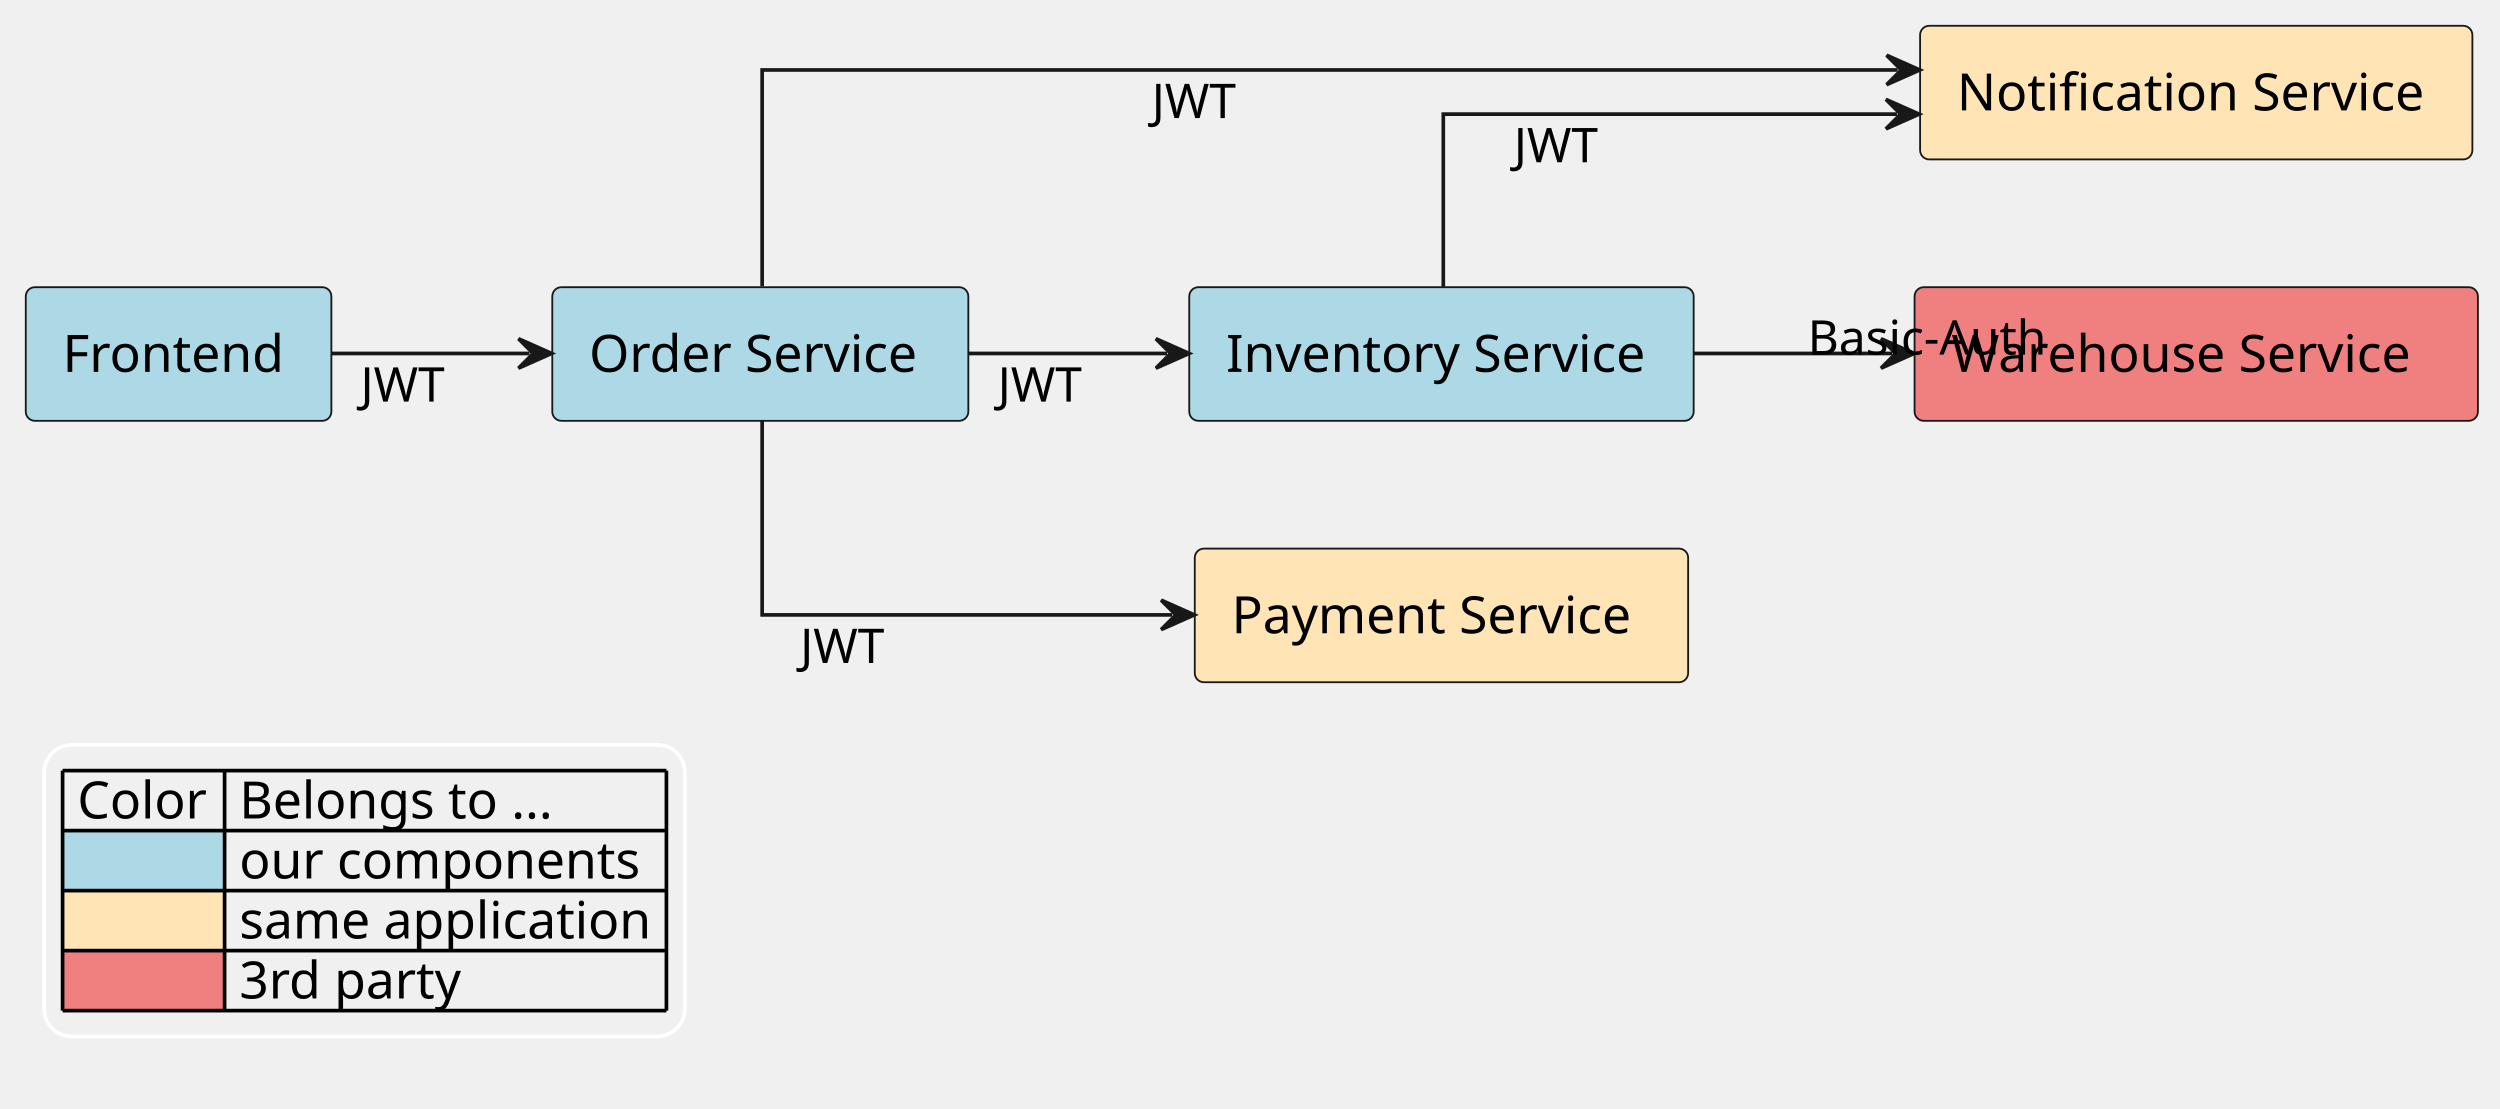
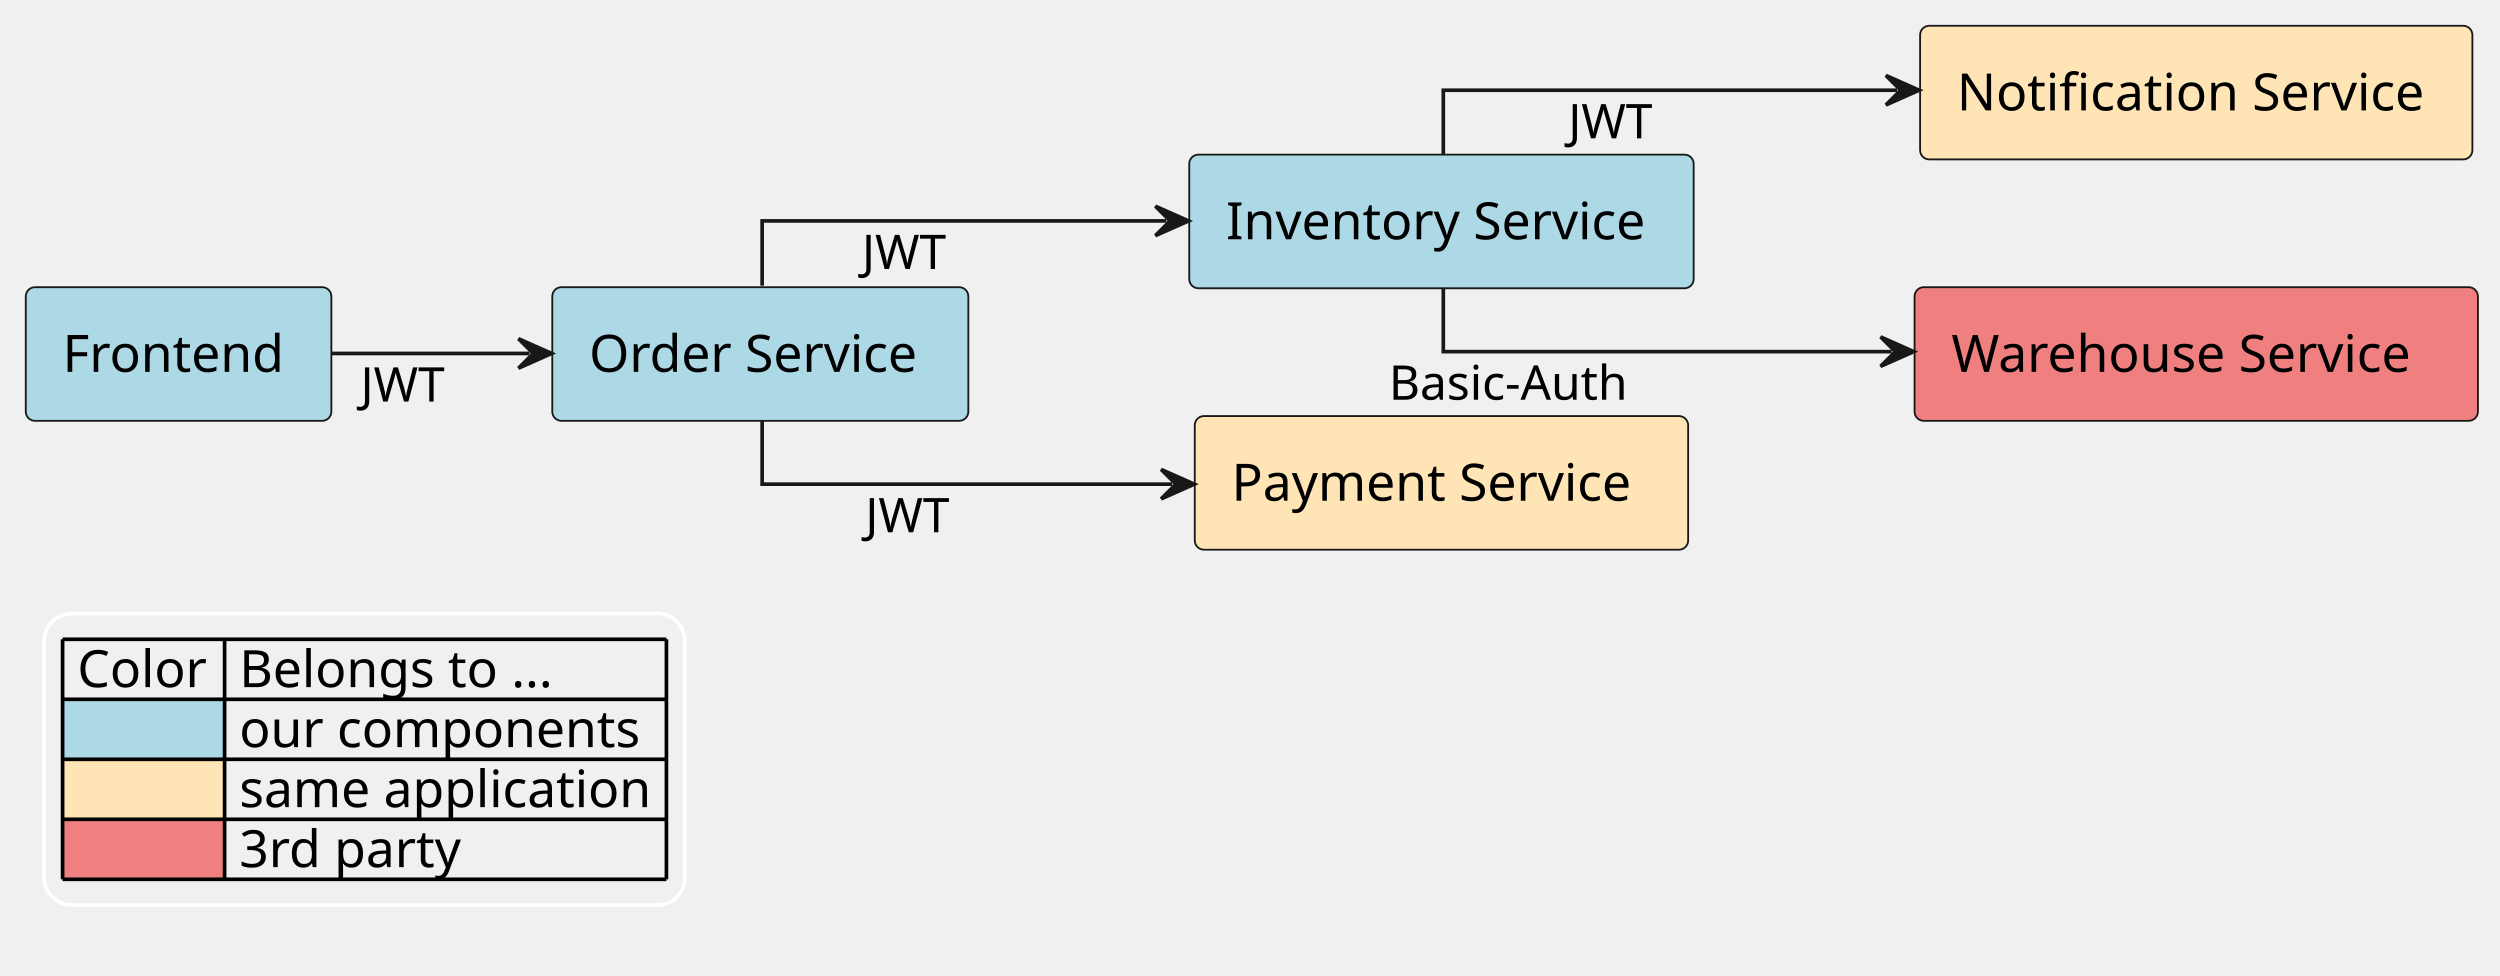
- <svg xmlns="http://www.w3.org/2000/svg" contentStyleType="text/css" height="301px" preserveAspectRatio="none" style="width:679px;height:301px;background:#FFFFFF;" version="1.1" viewBox="0 0 679 301" width="679px" zoomAndPan="magnify">
+ <svg xmlns="http://www.w3.org/2000/svg" contentStyleType="text/css" height="265px" preserveAspectRatio="none" style="width:679px;height:265px;background:#FFFFFF;" version="1.1" viewBox="0 0 679 265" width="679px" zoomAndPan="magnify">
  <defs />
  <g>
-     <g id="elem_application__team__order_service">
-       <rect fill="#ADD8E6" height="36.297" rx="2.5" ry="2.5" style="stroke:#181818;stroke-width:0.5;" width="113" x="150" y="78" />
-       <text fill="#000000" font-family="sans-serif" font-size="14" lengthAdjust="spacing" textLength="93" x="160" y="100.995">Order Service</text>
+     <g id="elem_application__team__inventory_service">
+       <rect fill="#ADD8E6" height="36.297" rx="2.5" ry="2.5" style="stroke:#181818;stroke-width:0.5;" width="137" x="323" y="42" />
+       <text fill="#000000" font-family="sans-serif" font-size="14" lengthAdjust="spacing" textLength="117" x="333" y="64.995">Inventory Service</text>
    </g>
    <g id="elem_application__team__frontend">
      <rect fill="#ADD8E6" height="36.297" rx="2.5" ry="2.5" style="stroke:#181818;stroke-width:0.5;" width="83" x="7" y="78" />
      <text fill="#000000" font-family="sans-serif" font-size="14" lengthAdjust="spacing" textLength="63" x="17" y="100.995">Frontend</text>
    </g>
-     <g id="elem_application__team__inventory_service">
-       <rect fill="#ADD8E6" height="36.297" rx="2.5" ry="2.5" style="stroke:#181818;stroke-width:0.5;" width="137" x="323" y="78" />
-       <text fill="#000000" font-family="sans-serif" font-size="14" lengthAdjust="spacing" textLength="117" x="333" y="100.995">Inventory Service</text>
+     <g id="elem_application__team__order_service">
+       <rect fill="#ADD8E6" height="36.297" rx="2.5" ry="2.5" style="stroke:#181818;stroke-width:0.5;" width="113" x="150" y="78" />
+       <text fill="#000000" font-family="sans-serif" font-size="14" lengthAdjust="spacing" textLength="93" x="160" y="100.995">Order Service</text>
    </g>
    <g id="elem_application__notification_service">
      <rect fill="#FFE4B5" height="36.297" rx="2.5" ry="2.5" style="stroke:#181818;stroke-width:0.5;" width="150" x="521.5" y="7" />
      <text fill="#000000" font-family="sans-serif" font-size="14" lengthAdjust="spacing" textLength="130" x="531.5" y="29.995">Notification Service</text>
    </g>
-     <g id="elem_application__payment_service">
-       <rect fill="#FFE4B5" height="36.297" rx="2.5" ry="2.5" style="stroke:#181818;stroke-width:0.5;" width="134" x="324.5" y="149" />
-       <text fill="#000000" font-family="sans-serif" font-size="14" lengthAdjust="spacing" textLength="114" x="334.5" y="171.995">Payment Service</text>
-     </g>
    <g id="elem_third_party__warehouse_service">
      <rect fill="#F08080" height="36.297" rx="2.5" ry="2.5" style="stroke:#181818;stroke-width:0.5;" width="153" x="520" y="78" />
      <text fill="#000000" font-family="sans-serif" font-size="14" lengthAdjust="spacing" textLength="133" x="530" y="100.995">Warehouse Service</text>
    </g>
-     <g id="link_application__team__order_service_application__notification_service">
-       <path d="M207,77.75 C207,54.98 207,19 207,19 C207,19 402.22,19 515.4,19 " fill="none" id="application__team__order_service-to-application__notification_service" style="stroke:#181818;stroke-width:1.0;" />
-       <polygon fill="#181818" points="521.4,19,512.4,15,516.4,19,512.4,23,521.4,19" style="stroke:#181818;stroke-width:1.0;" />
-       <text fill="#000000" font-family="sans-serif" font-size="13" lengthAdjust="spacing" textLength="21" x="312.82" y="32.067">JWT</text>
+     <g id="elem_application__payment_service">
+       <rect fill="#FFE4B5" height="36.297" rx="2.5" ry="2.5" style="stroke:#181818;stroke-width:0.5;" width="134" x="324.5" y="113" />
+       <text fill="#000000" font-family="sans-serif" font-size="14" lengthAdjust="spacing" textLength="114" x="334.5" y="135.995">Payment Service</text>
    </g>
-     <g id="link_application__team__order_service_application__team__inventory_service">
-       <path d="M263.01,96 C281.93,96 297.22,96 316.95,96 " fill="none" id="application__team__order_service-to-application__team__inventory_service" style="stroke:#181818;stroke-width:1.0;" />
-       <polygon fill="#181818" points="322.95,96,313.95,92,317.95,96,313.95,100,322.95,96" style="stroke:#181818;stroke-width:1.0;" />
-       <text fill="#000000" font-family="sans-serif" font-size="13" lengthAdjust="spacing" textLength="21" x="270.98" y="109.067">JWT</text>
+     <g id="link_application__team__inventory_service_application__notification_service">
+       <path d="M392,41.83 C392,33.1 392,24.5 392,24.5 C392,24.5 456.91,24.5 515.22,24.5 " fill="none" id="application__team__inventory_service-to-application__notification_service" style="stroke:#181818;stroke-width:1.0;" />
+       <polygon fill="#181818" points="521.22,24.5,512.22,20.5,516.22,24.5,512.22,28.5,521.22,24.5" style="stroke:#181818;stroke-width:1.0;" />
+       <text fill="#000000" font-family="sans-serif" font-size="13" lengthAdjust="spacing" textLength="21" x="425.94" y="37.567">JWT</text>
    </g>
-     <g id="link_application__team__order_service_application__payment_service">
-       <path d="M207,114.28 C207,135.32 207,167 207,167 C207,167 265.62,167 318.37,167 " fill="none" id="application__team__order_service-to-application__payment_service" style="stroke:#181818;stroke-width:1.0;" />
-       <polygon fill="#181818" points="324.37,167,315.37,163,319.37,167,315.37,171,324.37,167" style="stroke:#181818;stroke-width:1.0;" />
-       <text fill="#000000" font-family="sans-serif" font-size="13" lengthAdjust="spacing" textLength="21" x="217.33" y="180.067">JWT</text>
+     <g id="link_application__team__inventory_service_third_party__warehouse_service">
+       <path d="M392,78.17 C392,86.9 392,95.5 392,95.5 C392,95.5 455.74,95.5 513.77,95.5 " fill="none" id="application__team__inventory_service-to-third_party__warehouse_service" style="stroke:#181818;stroke-width:1.0;" />
+       <polygon fill="#181818" points="519.77,95.5,510.77,91.5,514.77,95.5,510.77,99.5,519.77,95.5" style="stroke:#181818;stroke-width:1.0;" />
+       <text fill="#000000" font-family="sans-serif" font-size="13" lengthAdjust="spacing" textLength="69" x="377.22" y="108.567">Basic-Auth</text>
    </g>
    <g id="link_application__team__frontend_application__team__order_service">
      <path d="M90.01,96 C108.3,96 124.07,96 143.82,96 " fill="none" id="application__team__frontend-to-application__team__order_service" style="stroke:#181818;stroke-width:1.0;" />
      <polygon fill="#181818" points="149.82,96,140.82,92,144.82,96,140.82,100,149.82,96" style="stroke:#181818;stroke-width:1.0;" />
      <text fill="#000000" font-family="sans-serif" font-size="13" lengthAdjust="spacing" textLength="21" x="97.92" y="109.067">JWT</text>
    </g>
-     <g id="link_application__team__inventory_service_application__notification_service">
-       <path d="M392,77.89 C392,58.66 392,31 392,31 C392,31 456.91,31 515.22,31 " fill="none" id="application__team__inventory_service-to-application__notification_service" style="stroke:#181818;stroke-width:1.0;" />
-       <polygon fill="#181818" points="521.22,31,512.22,27,516.22,31,512.22,35,521.22,31" style="stroke:#181818;stroke-width:1.0;" />
-       <text fill="#000000" font-family="sans-serif" font-size="13" lengthAdjust="spacing" textLength="21" x="411.16" y="44.067">JWT</text>
+     <g id="link_application__team__order_service_application__team__inventory_service">
+       <path d="M207,77.58 C207,68.72 207,60 207,60 C207,60 264.34,60 316.8,60 " fill="none" id="application__team__order_service-to-application__team__inventory_service" style="stroke:#181818;stroke-width:1.0;" />
+       <polygon fill="#181818" points="322.8,60,313.8,56,317.8,60,313.8,64,322.8,60" style="stroke:#181818;stroke-width:1.0;" />
+       <text fill="#000000" font-family="sans-serif" font-size="13" lengthAdjust="spacing" textLength="21" x="234.11" y="73.067">JWT</text>
    </g>
-     <g id="link_application__team__inventory_service_third_party__warehouse_service">
-       <path d="M460.05,96 C479.25,96 494.25,96 513.89,96 " fill="none" id="application__team__inventory_service-to-third_party__warehouse_service" style="stroke:#181818;stroke-width:1.0;" />
-       <polygon fill="#181818" points="519.89,96,510.89,92,514.89,96,510.89,100,519.89,96" style="stroke:#181818;stroke-width:1.0;" />
-       <text fill="#000000" font-family="sans-serif" font-size="13" lengthAdjust="spacing" textLength="69" x="490.97" y="96.317">Basic-Auth</text>
+     <g id="link_application__team__order_service_application__payment_service">
+       <path d="M207,114.17 C207,122.9 207,131.5 207,131.5 C207,131.5 265.62,131.5 318.37,131.5 " fill="none" id="application__team__order_service-to-application__payment_service" style="stroke:#181818;stroke-width:1.0;" />
+       <polygon fill="#181818" points="324.37,131.5,315.37,127.5,319.37,131.5,315.37,135.5,324.37,131.5" style="stroke:#181818;stroke-width:1.0;" />
+       <text fill="#000000" font-family="sans-serif" font-size="13" lengthAdjust="spacing" textLength="21" x="235.02" y="144.567">JWT</text>
    </g>
-     <rect fill="none" height="79.188" id="_legend" rx="7.5" ry="7.5" style="stroke:#FFFFFF;stroke-width:1.0;" width="174" x="12" y="202.297" />
-     <text fill="#000000" font-family="sans-serif" font-size="14" lengthAdjust="spacing" textLength="36" x="21" y="222.292">Color</text>
-     <text fill="#000000" font-family="sans-serif" font-size="14" lengthAdjust="spacing" textLength="91" x="65" y="222.292">Belongs to ...</text>
-     <rect fill="#ADD8E6" height="16.297" style="stroke:none;stroke-width:1.0;" width="44" x="17" y="225.594" />
-     <text fill="#000000" font-family="sans-serif" font-size="14" lengthAdjust="spacing" textLength="4" x="17" y="238.589"> </text>
-     <text fill="#000000" font-family="sans-serif" font-size="14" lengthAdjust="spacing" textLength="115" x="65" y="238.589">our components</text>
-     <rect fill="#FFE4B5" height="16.297" style="stroke:none;stroke-width:1.0;" width="44" x="17" y="241.891" />
-     <text fill="#000000" font-family="sans-serif" font-size="14" lengthAdjust="spacing" textLength="4" x="17" y="254.886"> </text>
-     <text fill="#000000" font-family="sans-serif" font-size="14" lengthAdjust="spacing" textLength="116" x="65" y="254.886">same application</text>
-     <rect fill="#F08080" height="16.297" style="stroke:none;stroke-width:1.0;" width="44" x="17" y="258.188" />
-     <text fill="#000000" font-family="sans-serif" font-size="14" lengthAdjust="spacing" textLength="4" x="17" y="271.183"> </text>
-     <text fill="#000000" font-family="sans-serif" font-size="14" lengthAdjust="spacing" textLength="61" x="65" y="271.183">3rd party</text>
-     <line style="stroke:#000000;stroke-width:1.0;" x1="17" x2="181" y1="209.297" y2="209.297" />
-     <line style="stroke:#000000;stroke-width:1.0;" x1="17" x2="181" y1="225.594" y2="225.594" />
-     <line style="stroke:#000000;stroke-width:1.0;" x1="17" x2="181" y1="241.891" y2="241.891" />
-     <line style="stroke:#000000;stroke-width:1.0;" x1="17" x2="181" y1="258.188" y2="258.188" />
-     <line style="stroke:#000000;stroke-width:1.0;" x1="17" x2="181" y1="274.484" y2="274.484" />
-     <line style="stroke:#000000;stroke-width:1.0;" x1="17" x2="17" y1="209.297" y2="274.484" />
-     <line style="stroke:#000000;stroke-width:1.0;" x1="61" x2="61" y1="209.297" y2="274.484" />
-     <line style="stroke:#000000;stroke-width:1.0;" x1="181" x2="181" y1="209.297" y2="274.484" />
+     <rect fill="none" height="79.188" id="_legend" rx="7.5" ry="7.5" style="stroke:#FFFFFF;stroke-width:1.0;" width="174" x="12" y="166.633" />
+     <text fill="#000000" font-family="sans-serif" font-size="14" lengthAdjust="spacing" textLength="36" x="21" y="186.628">Color</text>
+     <text fill="#000000" font-family="sans-serif" font-size="14" lengthAdjust="spacing" textLength="91" x="65" y="186.628">Belongs to ...</text>
+     <rect fill="#ADD8E6" height="16.297" style="stroke:none;stroke-width:1.0;" width="44" x="17" y="189.93" />
+     <text fill="#000000" font-family="sans-serif" font-size="14" lengthAdjust="spacing" textLength="4" x="17" y="202.925"> </text>
+     <text fill="#000000" font-family="sans-serif" font-size="14" lengthAdjust="spacing" textLength="115" x="65" y="202.925">our components</text>
+     <rect fill="#FFE4B5" height="16.297" style="stroke:none;stroke-width:1.0;" width="44" x="17" y="206.227" />
+     <text fill="#000000" font-family="sans-serif" font-size="14" lengthAdjust="spacing" textLength="4" x="17" y="219.222"> </text>
+     <text fill="#000000" font-family="sans-serif" font-size="14" lengthAdjust="spacing" textLength="116" x="65" y="219.222">same application</text>
+     <rect fill="#F08080" height="16.297" style="stroke:none;stroke-width:1.0;" width="44" x="17" y="222.523" />
+     <text fill="#000000" font-family="sans-serif" font-size="14" lengthAdjust="spacing" textLength="4" x="17" y="235.519"> </text>
+     <text fill="#000000" font-family="sans-serif" font-size="14" lengthAdjust="spacing" textLength="61" x="65" y="235.519">3rd party</text>
+     <line style="stroke:#000000;stroke-width:1.0;" x1="17" x2="181" y1="173.633" y2="173.633" />
+     <line style="stroke:#000000;stroke-width:1.0;" x1="17" x2="181" y1="189.93" y2="189.93" />
+     <line style="stroke:#000000;stroke-width:1.0;" x1="17" x2="181" y1="206.227" y2="206.227" />
+     <line style="stroke:#000000;stroke-width:1.0;" x1="17" x2="181" y1="222.523" y2="222.523" />
+     <line style="stroke:#000000;stroke-width:1.0;" x1="17" x2="181" y1="238.82" y2="238.82" />
+     <line style="stroke:#000000;stroke-width:1.0;" x1="17" x2="17" y1="173.633" y2="238.82" />
+     <line style="stroke:#000000;stroke-width:1.0;" x1="61" x2="61" y1="173.633" y2="238.82" />
+     <line style="stroke:#000000;stroke-width:1.0;" x1="181" x2="181" y1="173.633" y2="238.82" />
  </g>
</svg>
